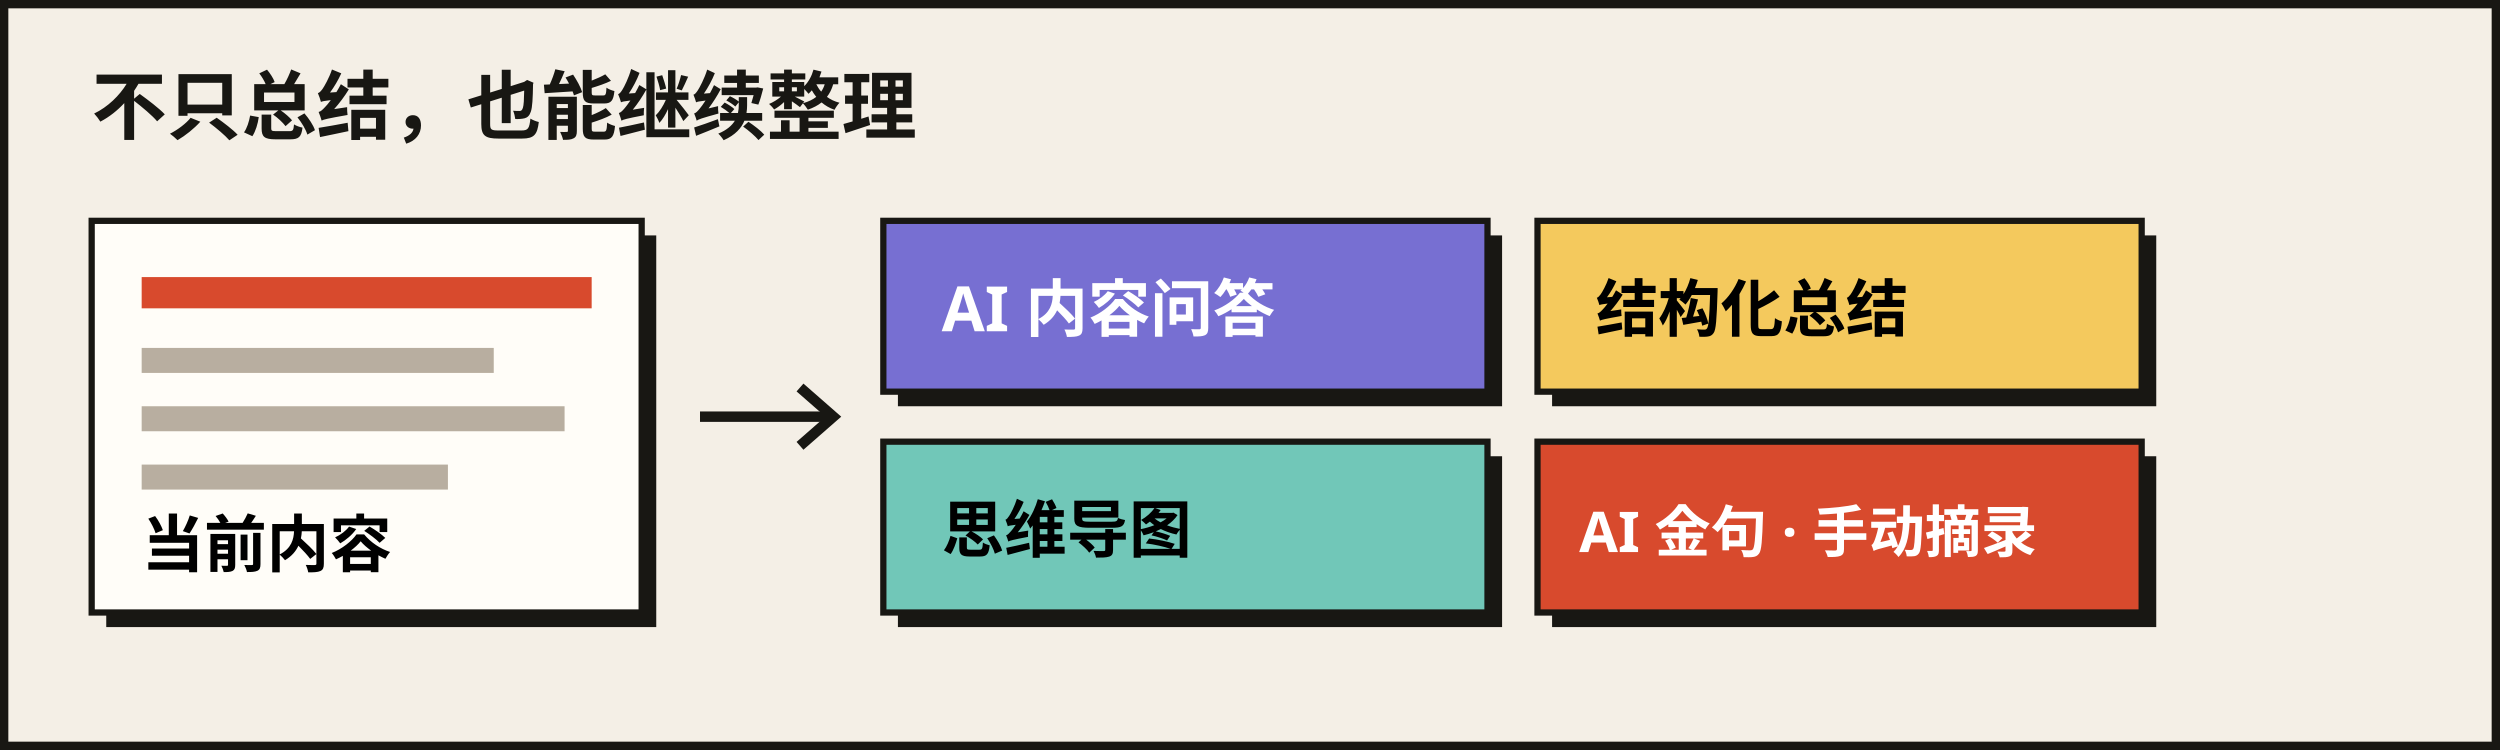
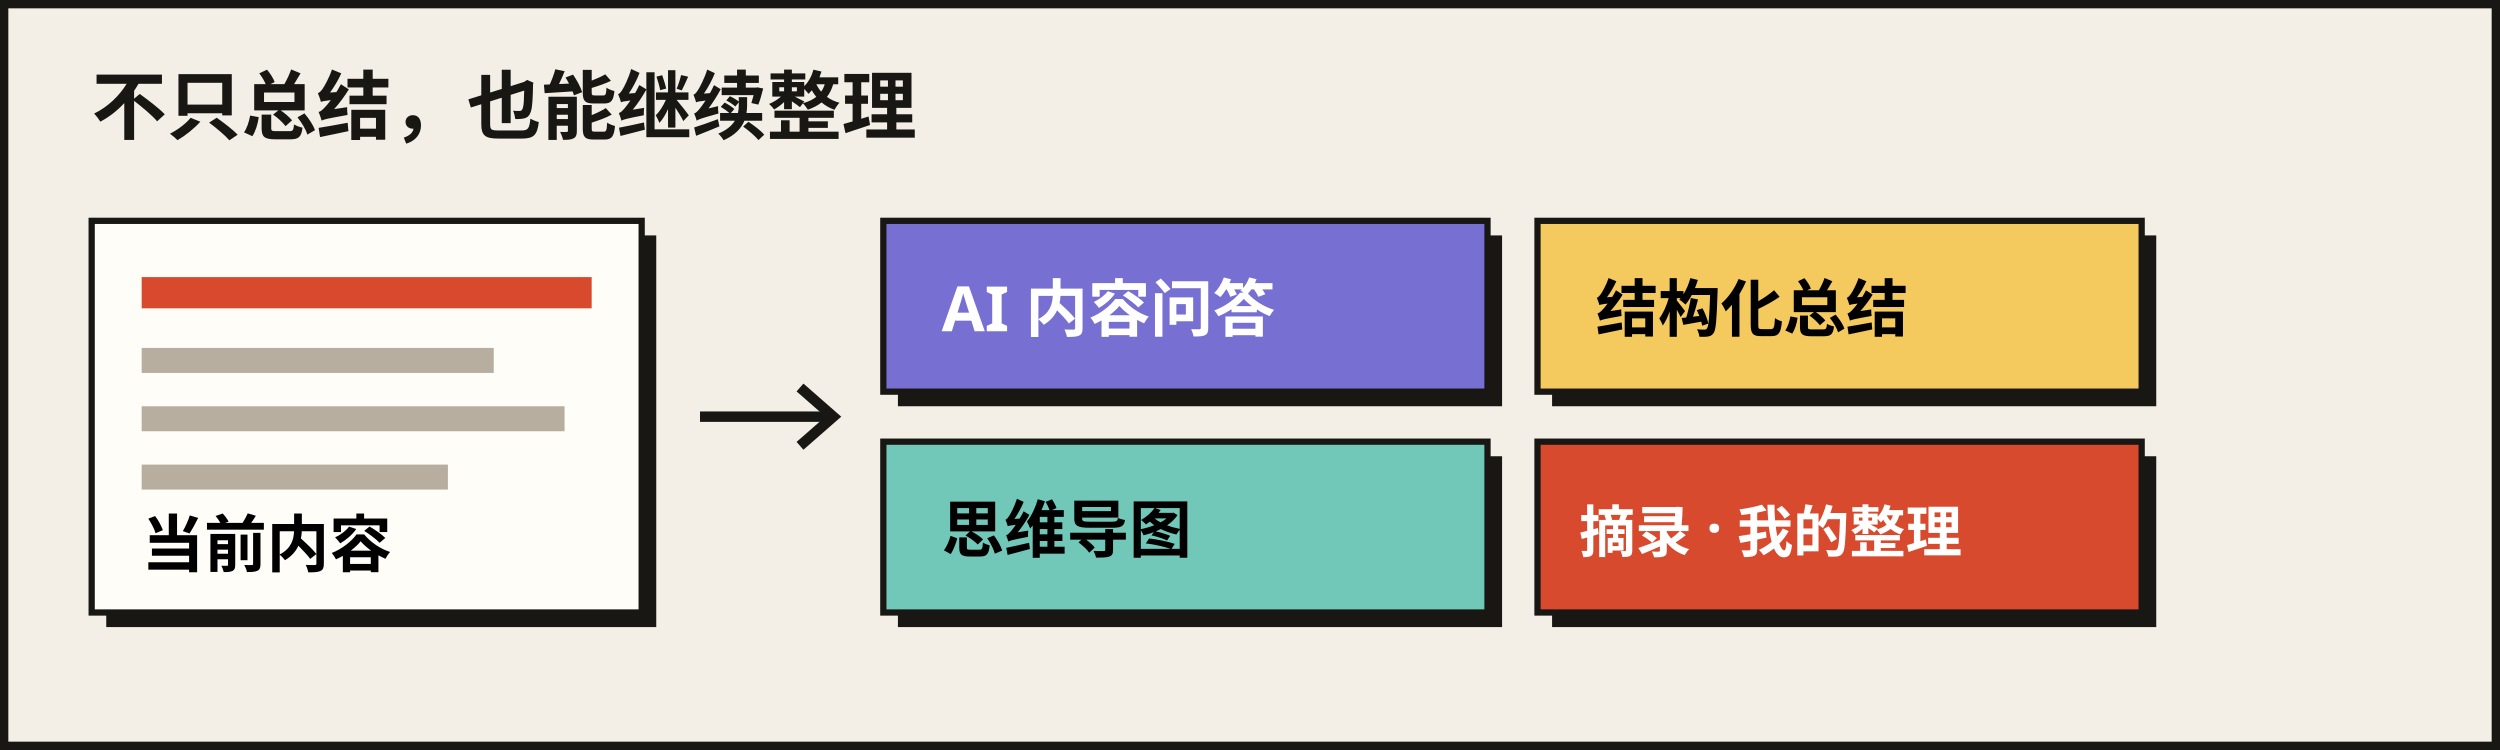
<svg xmlns="http://www.w3.org/2000/svg" width="1200" height="360" viewBox="0 0 1200 360" role="img" aria-labelledby="title desc">
  <rect x="2" y="2" width="1196" height="356" fill="#f4efe6" stroke="#181713" stroke-width="4" />
  <text x="44" y="64" font-family="Segoe UI, PingFang SC, Microsoft YaHei, sans-serif" font-size="36" font-weight="900" fill="#181713">不只总结，也能继续整理</text>
  <g transform="translate(44 106)" font-family="Segoe UI, PingFang SC, Microsoft YaHei, sans-serif" font-weight="900">
    <rect x="7" y="7" width="264" height="188" fill="#181713" />
    <rect width="264" height="188" fill="#fffdf8" stroke="#181713" stroke-width="3" />
    <rect x="24" y="27" width="216" height="15" fill="#d84a2d" />
    <rect x="24" y="61" width="169" height="12" fill="#b8aea0" />
    <rect x="24" y="89" width="203" height="12" fill="#b8aea0" />
    <rect x="24" y="117" width="147" height="12" fill="#b8aea0" />
    <text x="24" y="166" font-size="30">当前内容</text>
    <path d="M292 94h62" stroke="#181713" stroke-width="5" />
    <path d="m340 80 16 14-16 14" fill="none" stroke="#181713" stroke-width="5" />
    <g transform="translate(380)">
      <rect x="7" y="7" width="290" height="82" fill="#181713" />
      <rect width="290" height="82" fill="#776fd2" stroke="#181713" stroke-width="3" />
      <text x="28" y="53" fill="#fff" font-size="30">AI 内容问答</text>
      <g transform="translate(0 106)">
        <rect x="7" y="7" width="290" height="82" fill="#181713" />
        <rect width="290" height="82" fill="#71c7b8" stroke="#181713" stroke-width="3" />
        <text x="28" y="53" font-size="30">思维导图</text>
      </g>
    </g>
    <g transform="translate(694)">
      <rect x="7" y="7" width="290" height="82" fill="#181713" />
      <rect width="290" height="82" fill="#f4c95d" stroke="#181713" stroke-width="3" />
      <text x="28" y="53" font-size="30">结构化总结</text>
      <g transform="translate(0 106)">
        <rect x="7" y="7" width="290" height="82" fill="#181713" />
        <rect width="290" height="82" fill="#d84a2d" stroke="#181713" stroke-width="3" />
-         <text x="20" y="53" fill="#fff" font-size="27">AI 金句 · 手动摘录</text>
+         <text x="20" y="53" fill="#fff" font-size="27">摘录 · 我的整理</text>
      </g>
    </g>
  </g>
</svg>
